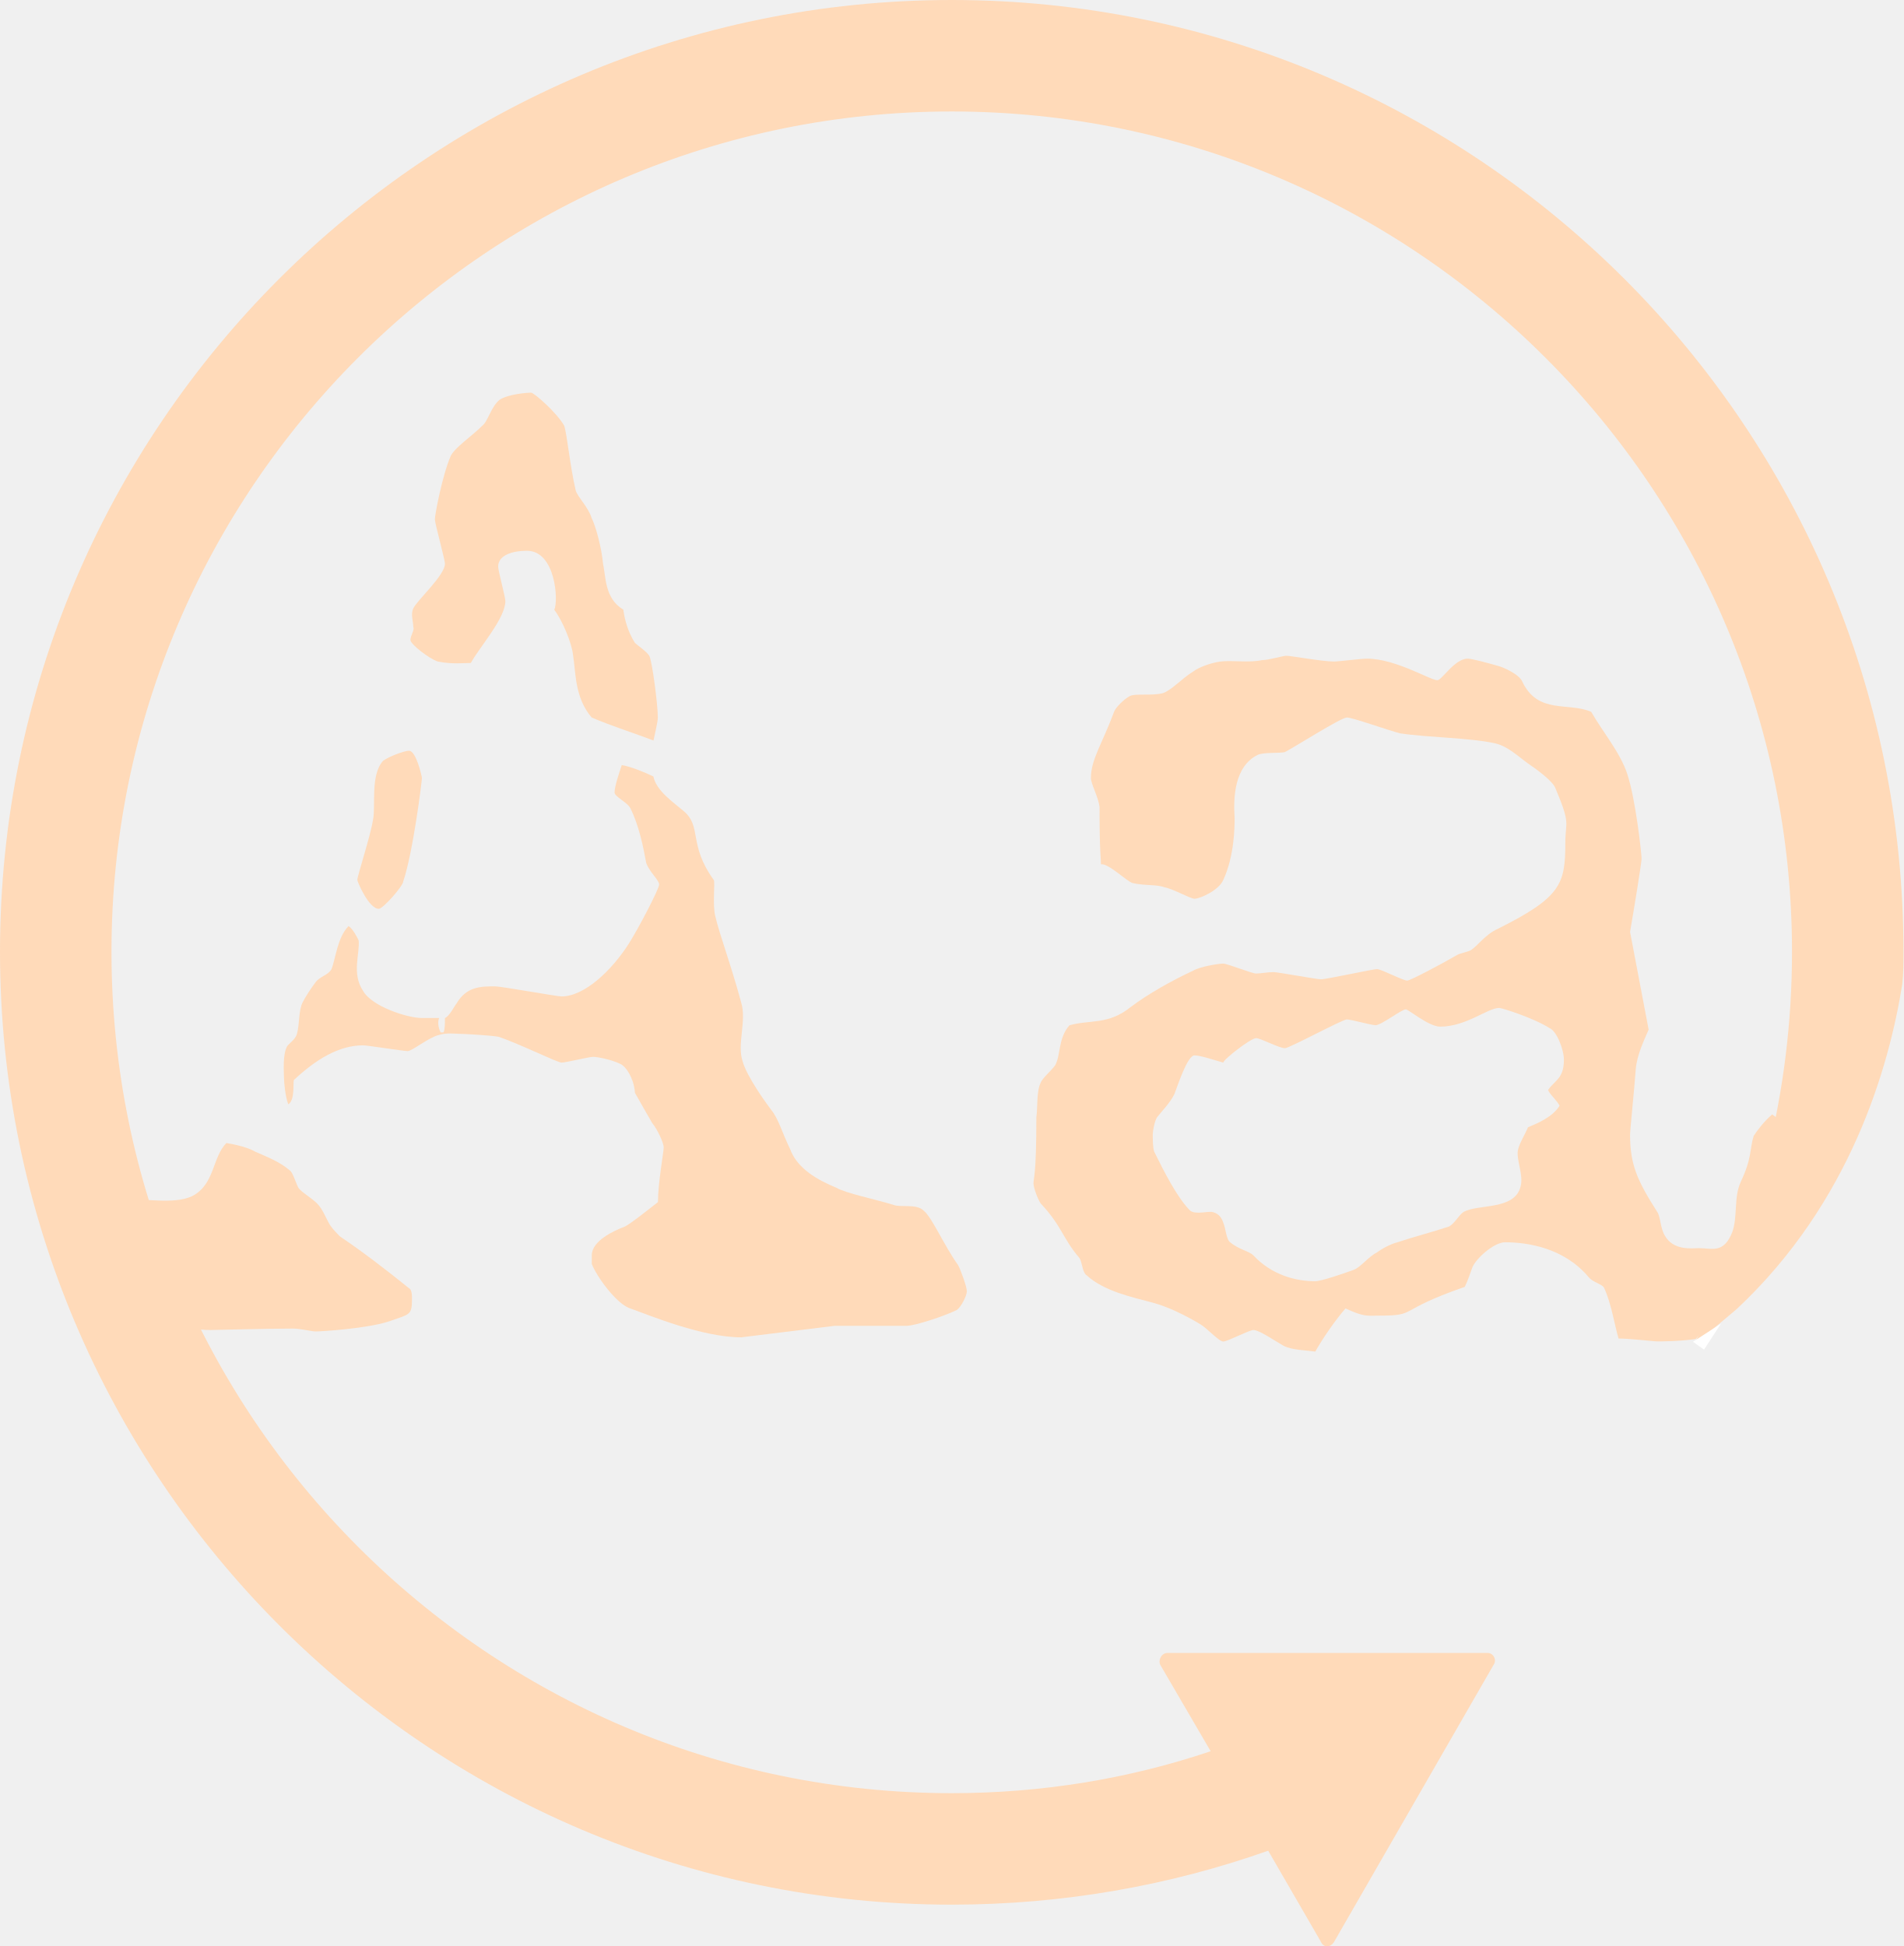
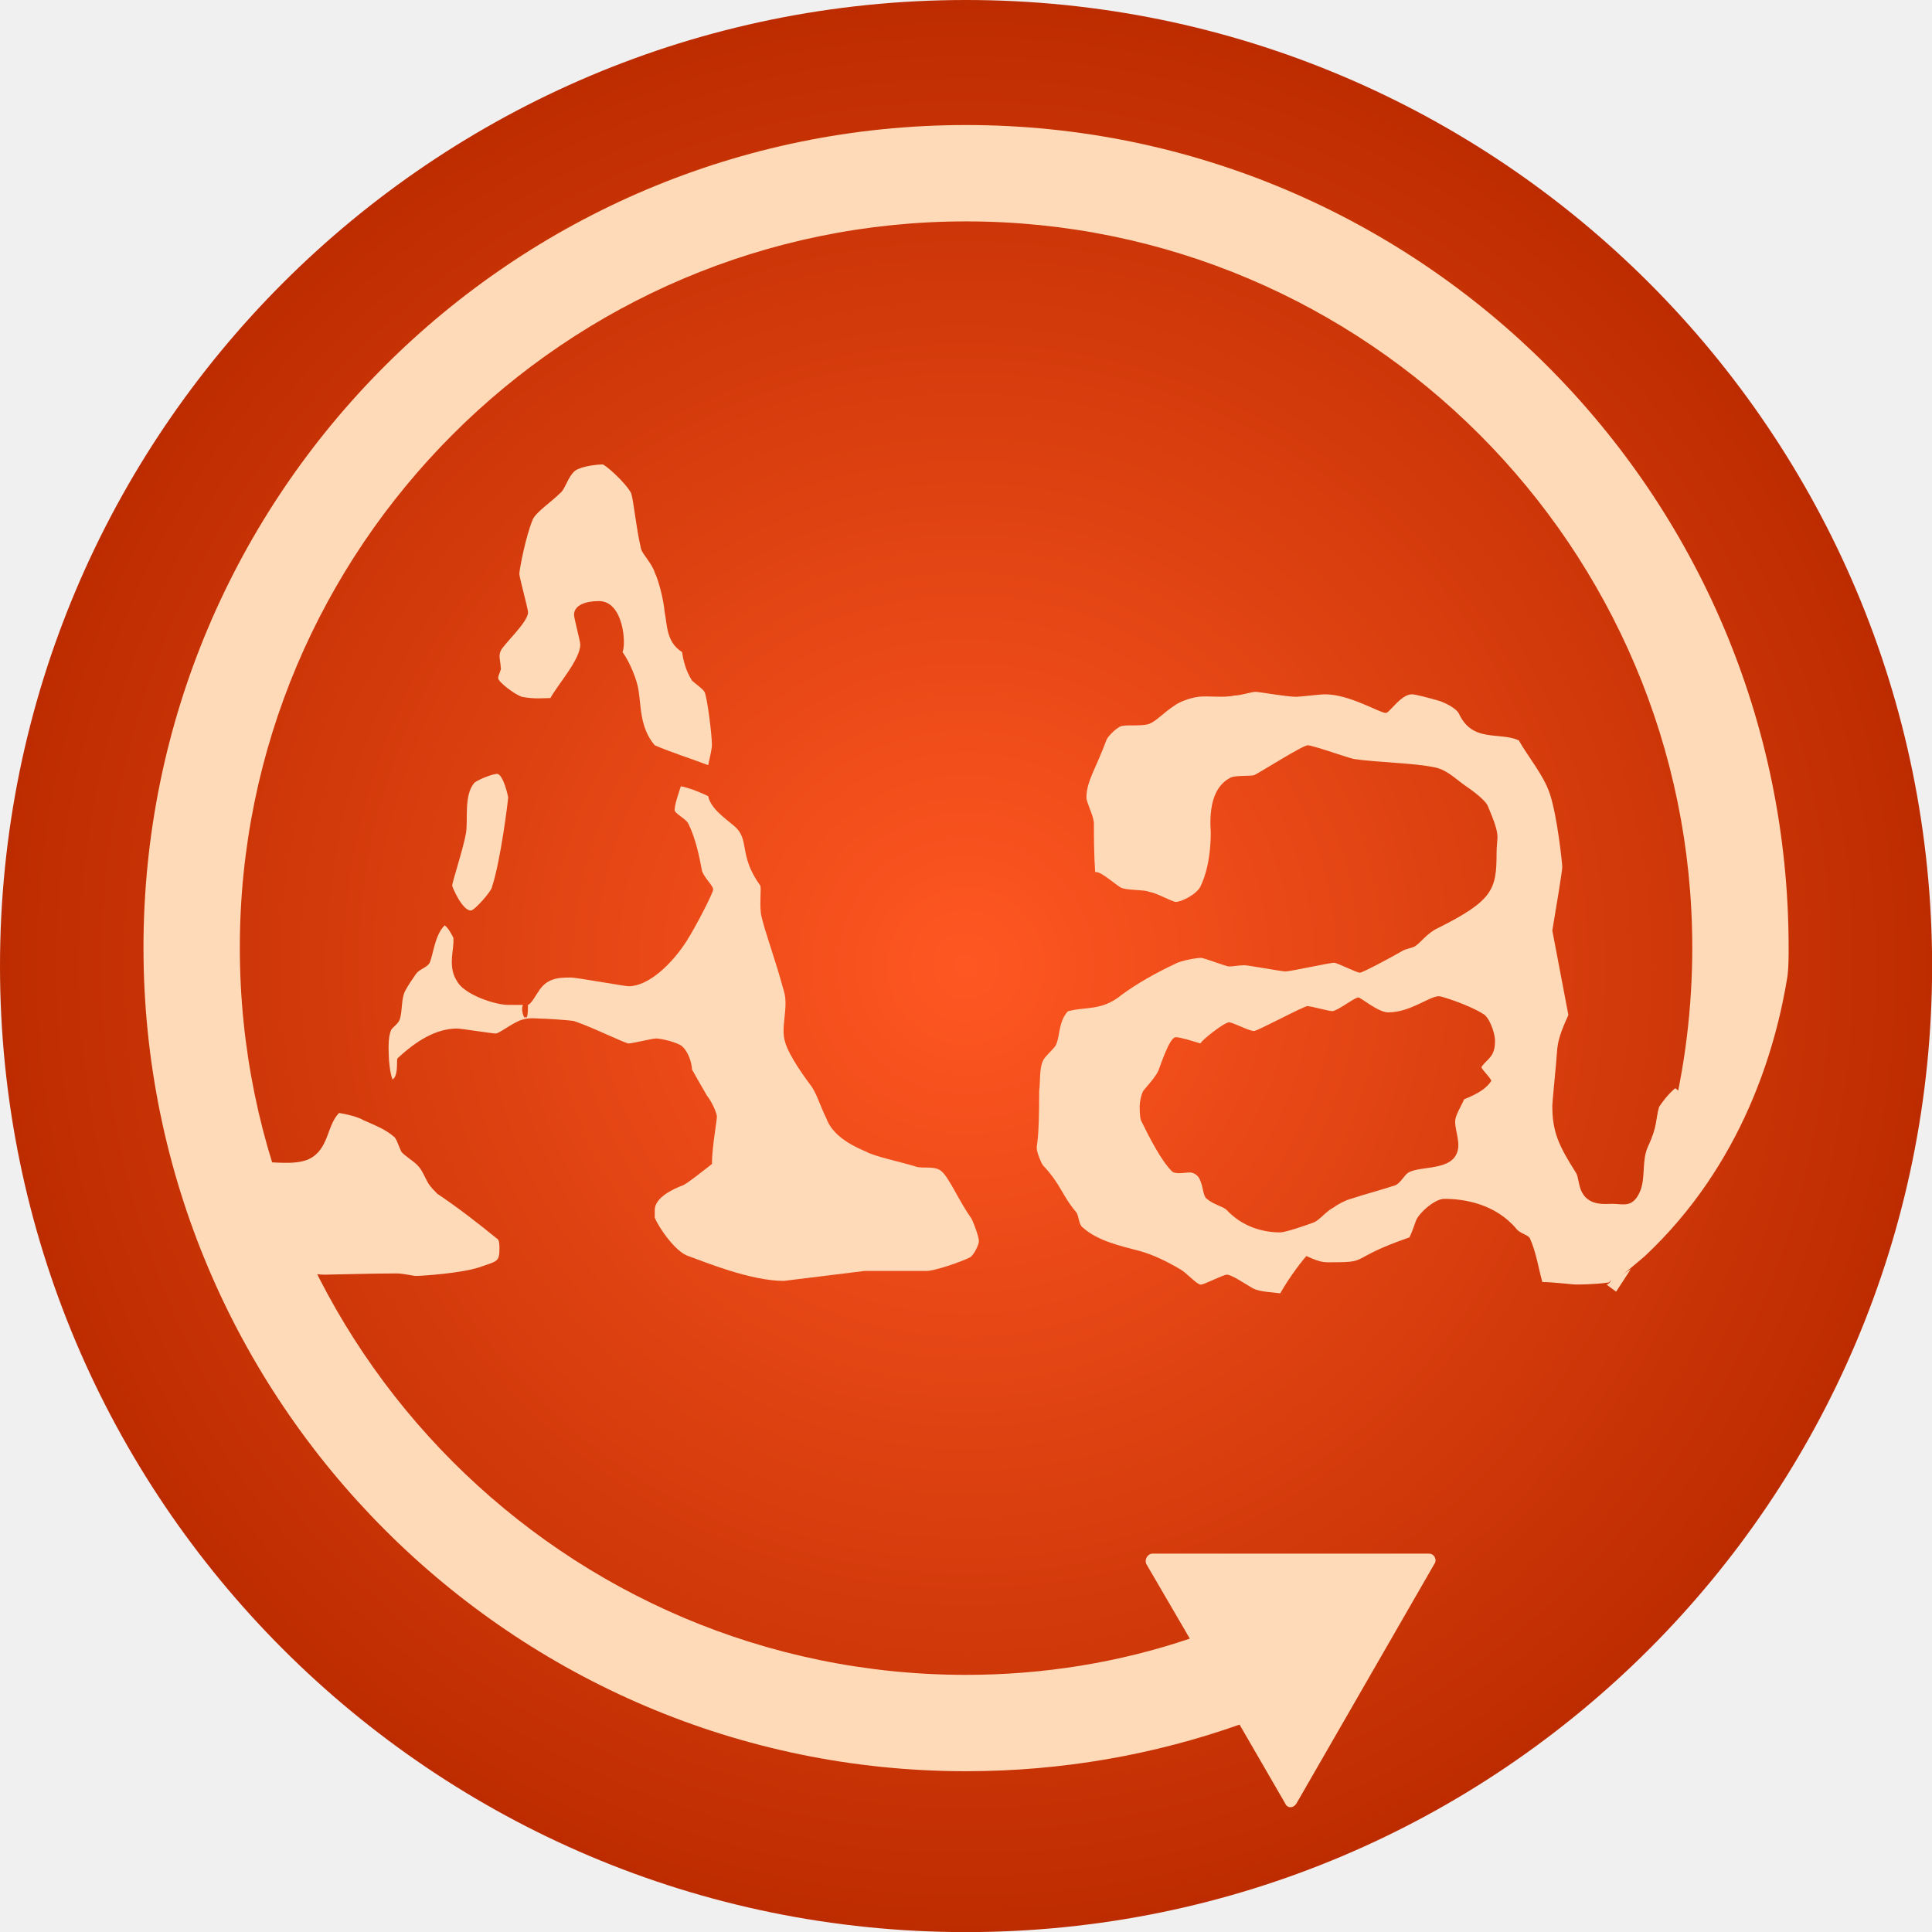
- <svg xmlns="http://www.w3.org/2000/svg" version="1.1" x="0px" y="0px" viewBox="0 0 15.88 16.235" style="enable-background:new 0 0 15.88 16.235;" xml:space="preserve">
+ <svg xmlns="http://www.w3.org/2000/svg" version="1.1" x="0px" y="0px" viewBox="0 0 18.649 18.649" style="enable-background:new 0 0 18.649 18.649;" xml:space="preserve">
  <style type="text/css">
- 	.st0{fill:#FFDAB9;}
- 	.st1{fill:#FFFFFF;}
+ 	.st0{fill:url(#SVGID_1_);}
+ 	.st1{fill:#FFDAB9;}
</style>
+   <g id="Layer_3">
+     <radialGradient id="SVGID_1_" cx="9.325" cy="9.325" r="9.325" gradientUnits="userSpaceOnUse">
+       <stop offset="0" style="stop-color:#FF5722" />
+       <stop offset="1" style="stop-color:#BD2C00" />
+     </radialGradient>
+     <circle class="st0" cx="9.325" cy="9.325" r="9.325" />
+   </g>
  <g id="Layer_1">
    <g>
-       <path class="st0" d="M7.994,10.556c-0.12-0.168-0.216-0.396-0.288-0.456c-0.06-0.06-0.192-0.024-0.252-0.048    c-0.156-0.048-0.396-0.096-0.479-0.144C6.83,9.848,6.651,9.753,6.591,9.585c-0.06-0.12-0.096-0.252-0.156-0.324    c-0.036-0.048-0.204-0.276-0.24-0.408C6.147,8.709,6.231,8.517,6.183,8.362c-0.084-0.312-0.18-0.564-0.216-0.72    c-0.024-0.096,0-0.276-0.012-0.3c-0.216-0.3-0.096-0.444-0.252-0.576C5.619,6.694,5.475,6.598,5.451,6.478    C5.379,6.443,5.259,6.394,5.187,6.383c-0.024,0.072-0.06,0.18-0.06,0.228c0,0.036,0.108,0.083,0.132,0.132    c0.072,0.144,0.108,0.324,0.132,0.456c0.024,0.072,0.108,0.144,0.108,0.18c0,0.036-0.168,0.359-0.252,0.492    C5.103,8.097,4.876,8.313,4.684,8.313c-0.036,0-0.504-0.084-0.552-0.084c-0.12,0-0.24,0-0.324,0.144    c-0.012,0.012-0.06,0.108-0.096,0.12c0,0.048,0,0.096-0.012,0.12c-0.024,0-0.024,0-0.024,0c-0.024-0.048-0.024-0.096-0.012-0.12    c-0.048,0-0.108,0-0.144,0c-0.12,0-0.42-0.096-0.492-0.228c-0.096-0.144-0.024-0.312-0.036-0.42    C2.981,7.822,2.945,7.75,2.908,7.726C2.813,7.822,2.8,8.002,2.765,8.086C2.74,8.134,2.669,8.146,2.633,8.194    c-0.036,0.048-0.084,0.12-0.108,0.168c-0.036,0.072-0.024,0.18-0.048,0.264C2.465,8.673,2.405,8.709,2.393,8.733    C2.357,8.805,2.369,8.949,2.369,8.985c0,0.048,0.012,0.168,0.036,0.228c0.06-0.036,0.036-0.192,0.048-0.204    c0.18-0.168,0.372-0.288,0.576-0.288c0.036,0,0.336,0.048,0.372,0.048c0.036,0,0.168-0.108,0.252-0.132    c0.072-0.024,0.144-0.012,0.18-0.012c0.036,0,0.251,0.012,0.324,0.024c0.18,0.06,0.492,0.216,0.528,0.216    c0.036,0,0.228-0.048,0.264-0.048s0.156,0.024,0.228,0.06c0.048,0.024,0.084,0.096,0.096,0.132    c0.012,0.024,0.024,0.084,0.024,0.108c0.048,0.084,0.108,0.192,0.144,0.252c0.048,0.06,0.096,0.168,0.096,0.204    c0,0.036-0.048,0.3-0.048,0.456c-0.108,0.084-0.228,0.18-0.276,0.204c-0.096,0.036-0.276,0.12-0.276,0.24c0,0.048,0,0.06,0,0.072    c0.036,0.096,0.204,0.336,0.324,0.372c0.167,0.06,0.6,0.24,0.923,0.24l0.779-0.096h0.6c0.072,0,0.324-0.084,0.419-0.132    c0.036-0.024,0.084-0.12,0.084-0.156C8.066,10.736,8.018,10.604,7.994,10.556z" />
-       <path class="st0" d="M3.16,7.582c0.036,0,0.204-0.192,0.204-0.228C3.448,7.102,3.52,6.514,3.52,6.491    c0-0.012-0.048-0.228-0.108-0.228c-0.036,0-0.168,0.048-0.216,0.084c-0.108,0.12-0.06,0.372-0.084,0.492    C3.089,6.982,2.981,7.306,2.981,7.342C2.981,7.354,3.076,7.582,3.16,7.582z" />
-       <path class="st0" d="M3.652,5.519c0.12,0.024,0.216,0.012,0.276,0.012C4,5.399,4.216,5.159,4.216,5.015    c0-0.036-0.06-0.252-0.06-0.288c0-0.096,0.12-0.132,0.24-0.132c0.24,0,0.264,0.42,0.228,0.492    c0.072,0.096,0.144,0.276,0.156,0.372c0.024,0.144,0.012,0.359,0.156,0.527c0.168,0.072,0.36,0.132,0.516,0.192    c0.012-0.06,0.036-0.156,0.036-0.192c0-0.108-0.048-0.479-0.072-0.516s-0.096-0.084-0.12-0.108    c-0.06-0.096-0.084-0.192-0.096-0.276C5.043,4.992,5.055,4.811,5.031,4.703C5.019,4.572,4.971,4.391,4.935,4.32    c-0.024-0.084-0.12-0.18-0.132-0.228c-0.048-0.204-0.072-0.468-0.096-0.54c-0.06-0.108-0.252-0.276-0.276-0.276    c-0.036,0-0.192,0.012-0.264,0.06c-0.072,0.06-0.096,0.18-0.144,0.216C3.94,3.636,3.796,3.732,3.76,3.804    C3.688,3.972,3.628,4.296,3.628,4.332c0,0.036,0.084,0.335,0.084,0.372c0,0.096-0.24,0.312-0.264,0.372    c-0.024,0.048,0,0.108,0,0.156C3.46,5.255,3.424,5.303,3.424,5.339S3.58,5.495,3.652,5.519z" />
-       <path class="st0" d="M2.837,10.316c-0.024-0.024-0.06-0.06-0.084-0.096c-0.036-0.06-0.06-0.132-0.108-0.18    C2.597,9.992,2.513,9.945,2.489,9.909C2.465,9.861,2.441,9.777,2.417,9.764c-0.084-0.072-0.18-0.108-0.288-0.156    c-0.06-0.036-0.168-0.06-0.24-0.072c-0.12,0.12-0.096,0.348-0.288,0.444c-0.156,0.072-0.408,0.012-0.479,0.036    c-0.317,0.135-0.473,0.207-0.549,0.382l0.299,0.792c0.048-0.002,0.131-0.095,0.237-0.118c0.096-0.024,0.24-0.06,0.276-0.06    c0.084,0,0.156,0.084,0.372,0.084c0.036,0,0.468-0.012,0.684-0.012c0.072,0,0.156,0.024,0.192,0.024    c0.048,0,0.432-0.024,0.612-0.084c0.168-0.06,0.192-0.048,0.192-0.18c0-0.036,0-0.084-0.024-0.096    C3.22,10.592,3.016,10.436,2.837,10.316z" />
-       <path class="st0" d="M15.098,10.053c0-0.06,0.023-0.144,0.023-0.18c0-0.108-0.084-0.324-0.132-0.396    c-0.06-0.084-0.144-0.132-0.204-0.18c-0.071,0.06-0.132,0.144-0.155,0.18c-0.036,0.12-0.012,0.18-0.108,0.384    c-0.06,0.132-0.023,0.288-0.071,0.42c-0.072,0.18-0.168,0.132-0.276,0.132c-0.06,0-0.216,0.024-0.288-0.108    c-0.035-0.06-0.035-0.156-0.06-0.192c-0.168-0.264-0.228-0.396-0.228-0.648c0-0.036,0.035-0.372,0.048-0.551    c0.012-0.12,0.071-0.24,0.107-0.324l-0.155-0.815c0.035-0.204,0.096-0.576,0.096-0.612c0-0.036-0.048-0.492-0.12-0.708    c-0.06-0.18-0.204-0.348-0.3-0.516c-0.191-0.084-0.443,0.024-0.575-0.252c-0.024-0.06-0.156-0.12-0.204-0.132    c-0.084-0.024-0.216-0.06-0.252-0.06c-0.108,0-0.216,0.18-0.252,0.18c-0.06,0-0.348-0.18-0.588-0.18    c-0.048,0-0.239,0.024-0.275,0.024c-0.097,0-0.36-0.048-0.396-0.048c-0.035,0-0.144,0.036-0.203,0.036    c-0.108,0.024-0.252,0-0.349,0.012c-0.083,0.012-0.18,0.048-0.228,0.084c-0.096,0.06-0.18,0.156-0.252,0.18    c-0.096,0.024-0.228,0-0.275,0.024s-0.12,0.096-0.132,0.132C9.197,6.202,9.101,6.335,9.101,6.491c0,0.048,0.061,0.156,0.072,0.24    c0,0.384,0.012,0.432,0.012,0.48c0.061-0.012,0.216,0.144,0.264,0.156C9.546,7.39,9.653,7.378,9.713,7.402    c0.072,0.012,0.217,0.096,0.252,0.096c0.049,0,0.204-0.072,0.24-0.156C10.3,7.138,10.3,6.887,10.3,6.826    c-0.012-0.18,0-0.432,0.192-0.528c0.048-0.024,0.191-0.012,0.228-0.024c0.072-0.036,0.468-0.288,0.516-0.288    s0.348,0.108,0.444,0.132c0.239,0.036,0.575,0.036,0.791,0.083c0.108,0.024,0.192,0.108,0.276,0.168    c0.071,0.048,0.203,0.144,0.228,0.204c0.132,0.312,0.084,0.276,0.084,0.456c0,0.348-0.036,0.456-0.563,0.72    c-0.108,0.048-0.168,0.144-0.229,0.18c-0.023,0.012-0.084,0.024-0.107,0.036c-0.145,0.084-0.396,0.216-0.42,0.216    c-0.036,0-0.216-0.096-0.252-0.096S11.068,8.17,11.02,8.17c-0.036,0-0.359-0.06-0.396-0.06c-0.048,0-0.108,0.012-0.145,0.012    c-0.035,0-0.239-0.083-0.275-0.083s-0.191,0.024-0.252,0.06c-0.18,0.084-0.372,0.192-0.516,0.3    C9.246,8.554,9.09,8.505,8.922,8.554c-0.096,0.108-0.072,0.252-0.12,0.335c-0.036,0.048-0.108,0.108-0.12,0.144    C8.646,9.105,8.658,9.237,8.646,9.321c0,0.492-0.024,0.503-0.024,0.552c0,0.036,0.036,0.132,0.06,0.167    c0.18,0.192,0.18,0.288,0.324,0.456c0.023,0.036,0.023,0.12,0.06,0.144c0.145,0.132,0.372,0.18,0.552,0.228    c0.132,0.036,0.276,0.108,0.396,0.18c0.06,0.036,0.155,0.144,0.191,0.144s0.216-0.096,0.252-0.096    c0.048,0,0.168,0.084,0.252,0.132c0.072,0.036,0.18,0.036,0.264,0.048c0.06-0.108,0.168-0.264,0.252-0.36    c0.156,0.072,0.18,0.06,0.275,0.06c0.336,0,0.133-0.036,0.72-0.24c0.024-0.048,0.048-0.12,0.061-0.156    c0.023-0.072,0.18-0.216,0.275-0.216c0.192,0,0.492,0.048,0.695,0.288c0.036,0.048,0.12,0.06,0.133,0.096    c0.06,0.132,0.084,0.3,0.119,0.419c0.097,0,0.288,0.024,0.324,0.024c0.027,0,0.185,0,0.319-0.02l0.291-0.318    c-0.024-0.064-0.029-0.132,0.099-0.226c0.02,0.01,0.05,0.022,0.077,0.034l0.484-0.529C15.096,10.107,15.095,10.084,15.098,10.053z     M13.011,9.225c-0.061,0.096-0.18,0.144-0.264,0.18c-0.024,0.06-0.072,0.132-0.084,0.192c-0.013,0.084,0.048,0.204,0.023,0.3    c-0.048,0.204-0.359,0.144-0.479,0.216c-0.036,0.024-0.072,0.096-0.12,0.12c-0.144,0.048-0.288,0.084-0.432,0.132    c-0.048,0.012-0.12,0.048-0.168,0.084c-0.072,0.036-0.132,0.12-0.191,0.144c-0.097,0.036-0.276,0.096-0.324,0.096    c-0.156,0-0.359-0.048-0.516-0.216c-0.036-0.036-0.12-0.048-0.192-0.108c-0.035-0.024-0.035-0.108-0.06-0.168    c-0.012-0.036-0.036-0.072-0.084-0.084C10.085,10.1,9.977,10.137,9.929,10.1c-0.108-0.108-0.217-0.324-0.3-0.492    C9.617,9.573,9.617,9.501,9.617,9.465c0-0.024,0.013-0.108,0.036-0.144c0.048-0.06,0.108-0.12,0.144-0.192    c0.024-0.06,0.108-0.324,0.168-0.324c0.049,0,0.156,0.036,0.24,0.06c0-0.024,0.228-0.204,0.275-0.204    c0.036,0,0.192,0.084,0.24,0.084c0.036,0,0.479-0.24,0.516-0.24s0.204,0.048,0.24,0.048c0.048,0,0.216-0.132,0.252-0.132    c0.023,0,0.191,0.144,0.287,0.144c0.217,0,0.396-0.156,0.492-0.156c0.024,0,0.288,0.084,0.42,0.168    c0.06,0.024,0.12,0.18,0.12,0.264c0,0.156-0.072,0.168-0.132,0.252C12.927,9.129,12.987,9.177,13.011,9.225z" />
+       <path class="st1" d="M9.378,11.764c-0.12-0.168-0.216-0.396-0.288-0.456c-0.06-0.06-0.192-0.024-0.252-0.048    c-0.156-0.048-0.396-0.096-0.479-0.144c-0.144-0.06-0.324-0.156-0.384-0.324c-0.06-0.12-0.096-0.252-0.156-0.324    c-0.036-0.048-0.204-0.276-0.24-0.408C7.531,9.916,7.615,9.725,7.567,9.569c-0.084-0.312-0.18-0.564-0.216-0.72    c-0.024-0.096,0-0.276-0.012-0.3c-0.216-0.3-0.096-0.444-0.252-0.576C7.003,7.901,6.86,7.806,6.836,7.685    C6.764,7.65,6.644,7.601,6.572,7.59c-0.024,0.072-0.06,0.18-0.06,0.228c0,0.036,0.108,0.083,0.132,0.132    c0.072,0.144,0.108,0.324,0.132,0.456C6.8,8.477,6.884,8.549,6.884,8.585c0,0.036-0.168,0.359-0.252,0.492    C6.488,9.305,6.26,9.52,6.068,9.52c-0.036,0-0.504-0.084-0.552-0.084c-0.12,0-0.24,0-0.324,0.144    c-0.012,0.012-0.06,0.108-0.096,0.12c0,0.048,0,0.096-0.012,0.12c-0.024,0-0.024,0-0.024,0c-0.024-0.048-0.024-0.096-0.012-0.12    c-0.048,0-0.108,0-0.144,0c-0.12,0-0.42-0.096-0.492-0.228c-0.096-0.144-0.024-0.312-0.036-0.42    c-0.012-0.024-0.048-0.096-0.084-0.12c-0.096,0.096-0.108,0.276-0.144,0.36c-0.024,0.048-0.096,0.06-0.132,0.108    C3.982,9.449,3.933,9.52,3.909,9.569c-0.036,0.072-0.024,0.18-0.048,0.264C3.849,9.88,3.79,9.916,3.777,9.94    c-0.036,0.072-0.024,0.216-0.024,0.252c0,0.048,0.012,0.168,0.036,0.228c0.06-0.036,0.036-0.192,0.048-0.204    c0.18-0.168,0.372-0.288,0.576-0.288c0.036,0,0.336,0.048,0.372,0.048c0.036,0,0.168-0.108,0.252-0.132    c0.072-0.024,0.144-0.012,0.18-0.012c0.036,0,0.251,0.012,0.324,0.024c0.18,0.06,0.492,0.216,0.528,0.216    c0.036,0,0.228-0.048,0.264-0.048s0.156,0.024,0.228,0.06c0.048,0.024,0.084,0.096,0.096,0.132C6.668,10.24,6.68,10.3,6.68,10.324    c0.048,0.084,0.108,0.192,0.144,0.252c0.048,0.06,0.096,0.168,0.096,0.204c0,0.036-0.048,0.3-0.048,0.456    c-0.108,0.084-0.228,0.18-0.276,0.204C6.5,11.475,6.32,11.559,6.32,11.68c0,0.048,0,0.06,0,0.072    c0.036,0.096,0.204,0.336,0.324,0.372c0.167,0.06,0.6,0.24,0.923,0.24l0.779-0.096h0.6c0.072,0,0.324-0.084,0.419-0.132    c0.036-0.024,0.084-0.12,0.084-0.156C9.45,11.943,9.402,11.811,9.378,11.764z" />
+       <path class="st1" d="M4.545,8.789c0.036,0,0.204-0.192,0.204-0.228c0.084-0.251,0.156-0.839,0.156-0.863    c0-0.012-0.048-0.228-0.108-0.228c-0.036,0-0.168,0.048-0.216,0.084c-0.108,0.12-0.06,0.372-0.084,0.492    C4.473,8.189,4.365,8.513,4.365,8.549C4.365,8.561,4.461,8.789,4.545,8.789z" />
+       <path class="st1" d="M5.037,6.726c0.12,0.024,0.216,0.012,0.276,0.012c0.072-0.132,0.288-0.372,0.288-0.516    c0-0.036-0.06-0.252-0.06-0.288c0-0.096,0.12-0.132,0.24-0.132c0.24,0,0.264,0.42,0.228,0.492C6.08,6.391,6.152,6.57,6.164,6.666    C6.188,6.81,6.176,7.026,6.32,7.194c0.168,0.072,0.36,0.132,0.516,0.192c0.012-0.06,0.036-0.156,0.036-0.192    c0-0.108-0.048-0.479-0.072-0.516S6.704,6.594,6.68,6.57C6.62,6.475,6.596,6.378,6.584,6.294C6.428,6.199,6.44,6.018,6.416,5.911    C6.404,5.779,6.356,5.599,6.32,5.527C6.296,5.443,6.2,5.347,6.188,5.299C6.14,5.095,6.116,4.831,6.092,4.759    C6.032,4.651,5.84,4.483,5.816,4.483c-0.036,0-0.192,0.012-0.264,0.06c-0.072,0.06-0.096,0.18-0.144,0.216    c-0.084,0.084-0.228,0.18-0.264,0.252C5.073,5.179,5.013,5.503,5.013,5.539c0,0.036,0.084,0.335,0.084,0.372    c0,0.096-0.24,0.312-0.264,0.372c-0.024,0.048,0,0.108,0,0.156C4.845,6.462,4.809,6.51,4.809,6.546S4.965,6.702,5.037,6.726z" />
+       <path class="st1" d="M4.221,11.523c-0.024-0.024-0.06-0.06-0.084-0.096c-0.036-0.06-0.06-0.132-0.108-0.18    c-0.048-0.048-0.132-0.096-0.156-0.132c-0.024-0.048-0.048-0.132-0.072-0.144c-0.084-0.072-0.18-0.108-0.288-0.156    c-0.06-0.036-0.168-0.06-0.24-0.072c-0.12,0.12-0.096,0.348-0.288,0.444C2.83,11.26,2.578,11.2,2.506,11.224    c-0.317,0.135-0.473,0.207-0.549,0.382l0.299,0.792c0.048-0.002,0.131-0.095,0.237-0.118c0.096-0.024,0.24-0.06,0.276-0.06    c0.084,0,0.156,0.084,0.372,0.084c0.036,0,0.468-0.012,0.684-0.012c0.072,0,0.156,0.024,0.192,0.024    c0.048,0,0.432-0.024,0.612-0.084c0.168-0.06,0.192-0.048,0.192-0.18c0-0.036,0-0.084-0.024-0.096    C4.605,11.799,4.401,11.643,4.221,11.523z" />
+       <path class="st1" d="M16.483,11.26c0-0.06,0.023-0.144,0.023-0.18c0-0.108-0.084-0.324-0.132-0.396    c-0.06-0.084-0.144-0.132-0.204-0.18c-0.071,0.06-0.132,0.144-0.155,0.18c-0.036,0.12-0.012,0.18-0.108,0.384    c-0.06,0.132-0.023,0.288-0.071,0.42c-0.072,0.18-0.168,0.132-0.276,0.132c-0.06,0-0.216,0.024-0.288-0.108    c-0.035-0.06-0.035-0.156-0.06-0.192c-0.168-0.264-0.228-0.396-0.228-0.648c0-0.036,0.035-0.372,0.048-0.551    c0.012-0.12,0.071-0.24,0.107-0.324l-0.155-0.815c0.035-0.204,0.096-0.576,0.096-0.612c0-0.036-0.048-0.492-0.12-0.708    c-0.06-0.18-0.204-0.348-0.3-0.516c-0.191-0.084-0.443,0.024-0.575-0.252c-0.024-0.06-0.156-0.12-0.204-0.132    c-0.084-0.024-0.216-0.06-0.252-0.06c-0.108,0-0.216,0.18-0.252,0.18c-0.06,0-0.348-0.18-0.588-0.18    c-0.048,0-0.239,0.024-0.275,0.024c-0.097,0-0.36-0.048-0.396-0.048c-0.035,0-0.144,0.036-0.203,0.036    c-0.108,0.024-0.252,0-0.349,0.012c-0.083,0.012-0.18,0.048-0.228,0.084c-0.096,0.06-0.18,0.156-0.252,0.18    c-0.096,0.024-0.228,0-0.275,0.024s-0.12,0.096-0.132,0.132c-0.097,0.264-0.192,0.396-0.192,0.552c0,0.048,0.061,0.156,0.072,0.24    c0,0.384,0.012,0.432,0.012,0.48c0.061-0.012,0.216,0.144,0.264,0.156c0.097,0.024,0.204,0.012,0.264,0.036    c0.072,0.012,0.217,0.096,0.252,0.096c0.049,0,0.204-0.072,0.24-0.156c0.096-0.204,0.096-0.456,0.096-0.516    c-0.012-0.18,0-0.432,0.192-0.528c0.048-0.024,0.191-0.012,0.228-0.024c0.072-0.036,0.468-0.288,0.516-0.288    s0.348,0.108,0.444,0.132c0.239,0.036,0.575,0.036,0.791,0.083c0.108,0.024,0.192,0.108,0.276,0.168    c0.071,0.048,0.203,0.144,0.228,0.204c0.132,0.312,0.084,0.276,0.084,0.456c0,0.348-0.036,0.456-0.563,0.72    c-0.108,0.048-0.168,0.144-0.229,0.18c-0.023,0.012-0.084,0.024-0.107,0.036c-0.145,0.084-0.396,0.216-0.42,0.216    c-0.036,0-0.216-0.096-0.252-0.096s-0.42,0.084-0.468,0.084c-0.036,0-0.359-0.06-0.396-0.06c-0.048,0-0.108,0.012-0.145,0.012    c-0.035,0-0.239-0.083-0.275-0.083s-0.191,0.024-0.252,0.06c-0.18,0.084-0.372,0.192-0.516,0.3    c-0.191,0.156-0.348,0.108-0.516,0.156c-0.096,0.108-0.072,0.252-0.12,0.335c-0.036,0.048-0.108,0.108-0.12,0.144    c-0.036,0.072-0.024,0.204-0.036,0.288c0,0.492-0.024,0.503-0.024,0.552c0,0.036,0.036,0.132,0.06,0.167    c0.18,0.192,0.18,0.288,0.324,0.456c0.023,0.036,0.023,0.12,0.06,0.144c0.145,0.132,0.372,0.18,0.552,0.228    c0.132,0.036,0.276,0.108,0.396,0.18c0.06,0.036,0.155,0.144,0.191,0.144s0.216-0.096,0.252-0.096    c0.048,0,0.168,0.084,0.252,0.132c0.072,0.036,0.18,0.036,0.264,0.048c0.06-0.108,0.168-0.264,0.252-0.36    c0.156,0.072,0.18,0.06,0.275,0.06c0.336,0,0.133-0.036,0.72-0.24c0.024-0.048,0.048-0.12,0.061-0.156    c0.023-0.072,0.18-0.216,0.275-0.216c0.192,0,0.492,0.048,0.695,0.288c0.036,0.048,0.12,0.06,0.133,0.096    c0.06,0.132,0.084,0.3,0.119,0.419c0.097,0,0.288,0.024,0.324,0.024c0.027,0,0.185,0,0.319-0.02l0.291-0.318    c-0.024-0.064-0.029-0.132,0.099-0.226c0.02,0.01,0.05,0.022,0.077,0.034l0.484-0.529C16.48,11.314,16.48,11.291,16.483,11.26z     M14.396,10.432c-0.061,0.096-0.18,0.144-0.264,0.18c-0.024,0.06-0.072,0.132-0.084,0.192c-0.013,0.084,0.048,0.204,0.023,0.3    c-0.048,0.204-0.359,0.144-0.479,0.216c-0.036,0.024-0.072,0.096-0.12,0.12c-0.144,0.048-0.288,0.084-0.432,0.132    c-0.048,0.012-0.12,0.048-0.168,0.084c-0.072,0.036-0.132,0.12-0.191,0.144c-0.097,0.036-0.276,0.096-0.324,0.096    c-0.156,0-0.359-0.048-0.516-0.216c-0.036-0.036-0.12-0.048-0.192-0.108c-0.035-0.024-0.035-0.108-0.06-0.168    c-0.012-0.036-0.036-0.072-0.084-0.084c-0.036-0.012-0.144,0.024-0.191-0.012c-0.108-0.108-0.217-0.324-0.3-0.492    c-0.013-0.036-0.013-0.108-0.013-0.144c0-0.024,0.013-0.108,0.036-0.144c0.048-0.06,0.108-0.12,0.144-0.192    c0.024-0.06,0.108-0.324,0.168-0.324c0.049,0,0.156,0.036,0.24,0.06c0-0.024,0.228-0.204,0.275-0.204    c0.036,0,0.192,0.084,0.24,0.084c0.036,0,0.479-0.24,0.516-0.24s0.204,0.048,0.24,0.048c0.048,0,0.216-0.132,0.252-0.132    c0.023,0,0.191,0.144,0.287,0.144c0.217,0,0.396-0.156,0.492-0.156c0.024,0,0.288,0.084,0.42,0.168    c0.06,0.024,0.12,0.18,0.12,0.264c0,0.156-0.072,0.168-0.132,0.252C14.312,10.336,14.372,10.384,14.396,10.432z" />
    </g>
  </g>
  <g id="Layer_2">
-     <path class="st0" d="M15.88,7.94c0,0.09,0,0.18-0.01,0.27c-0.11,0.69-0.43,1.82-1.38,2.71c-0.12,0.1-0.23,0.2-0.35,0.28   c0.52-0.97,0.81-2.08,0.81-3.26c0-3.86-3.14-7.01-7.01-7.01S0.93,4.08,0.93,7.94c0,3.87,3.14,7.02,7.01,7.02   c0.75,0,1.48-0.12,2.16-0.35l-0.42-0.72c-0.02-0.04,0.01-0.1,0.06-0.1h2.67c0.05,0,0.08,0.06,0.05,0.1l-1.33,2.31   c-0.03,0.05-0.09,0.05-0.11,0l-0.44-0.76c-0.82,0.29-1.71,0.45-2.64,0.45C3.56,15.89,0,12.32,0,7.94S3.56,0,7.94,0   S15.88,3.56,15.88,7.94z" />
-     <polygon id="hide_artifact" class="st1" points="14.124,11.194 14.357,11.043 14.216,11.26  " />
+     <path class="st1" d="M17.265,9.147c0,0.09,0,0.18-0.01,0.27c-0.11,0.69-0.43,1.82-1.38,2.71c-0.12,0.1-0.23,0.2-0.35,0.28   c0.52-0.97,0.81-2.08,0.81-3.26c0-3.86-3.14-7.01-7.01-7.01s-7.01,3.15-7.01,7.01c0,3.87,3.14,7.02,7.01,7.02   c0.75,0,1.48-0.12,2.16-0.35l-0.42-0.72c-0.02-0.04,0.01-0.1,0.06-0.1h2.67c0.05,0,0.08,0.06,0.05,0.1l-1.33,2.31   c-0.03,0.05-0.09,0.05-0.11,0l-0.44-0.76c-0.82,0.29-1.71,0.45-2.64,0.45c-4.38,0-7.94-3.57-7.94-7.95s3.56-7.94,7.94-7.94   S17.265,4.767,17.265,9.147z" />
+     <polygon id="hide_artifact" class="st1" points="15.509,12.401 15.742,12.25 15.6,12.468  " />
    <g>
	</g>
    <g>
	</g>
    <g>
	</g>
    <g>
	</g>
    <g>
	</g>
  </g>
</svg>
